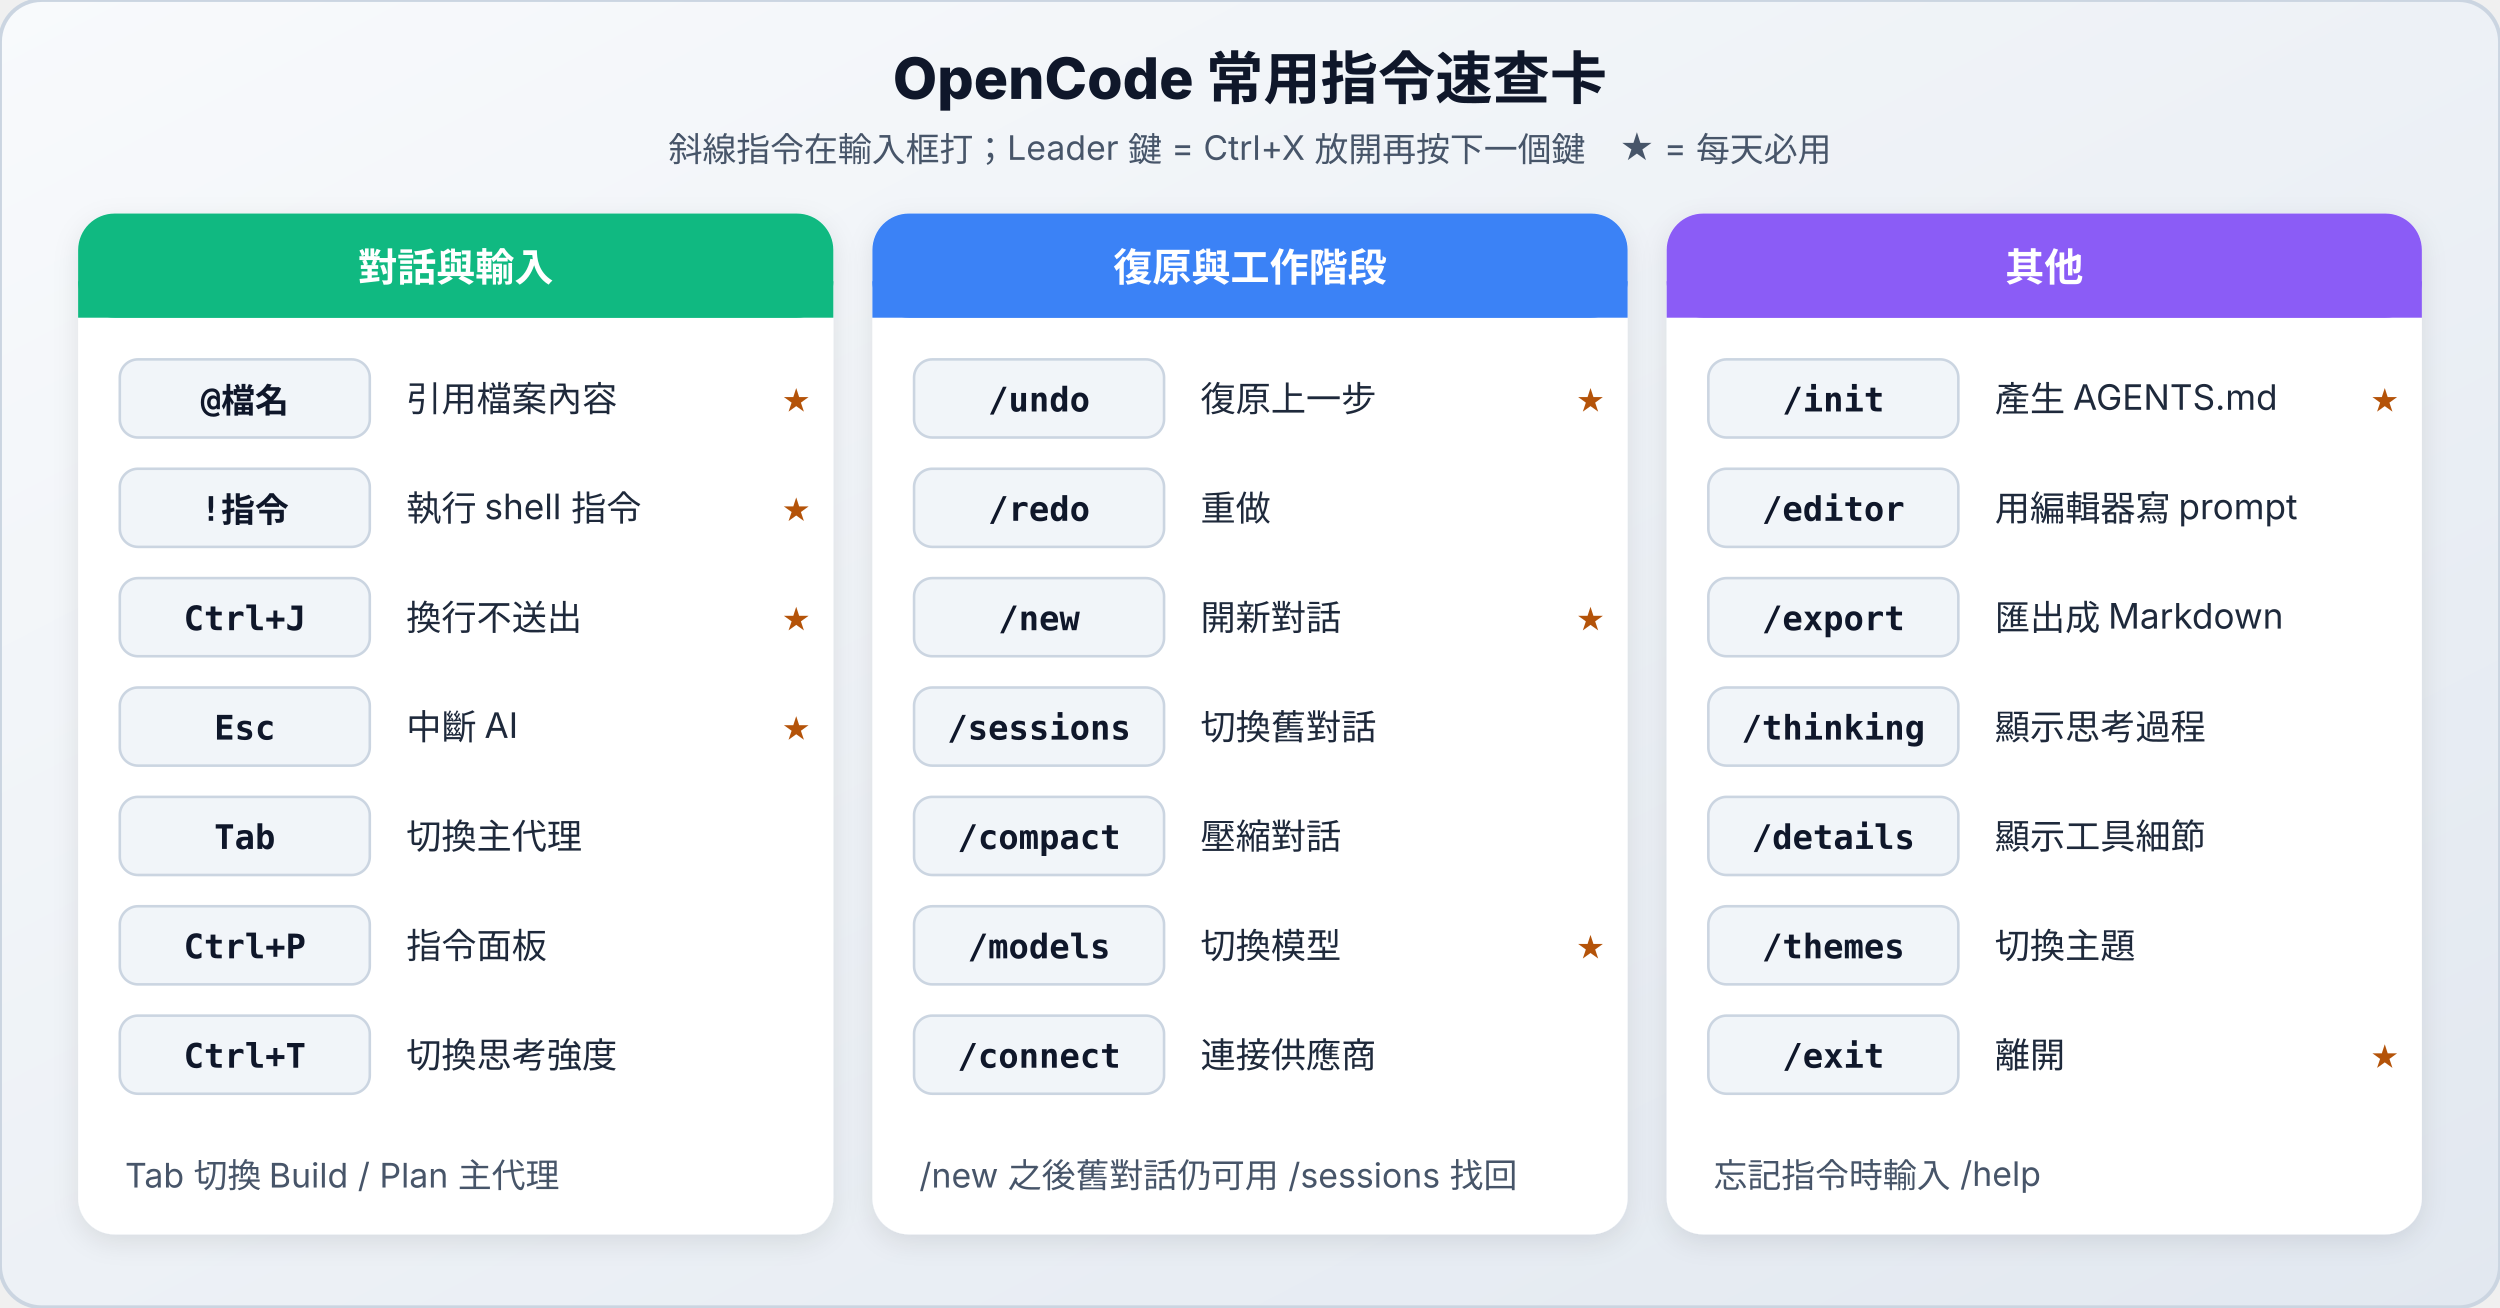
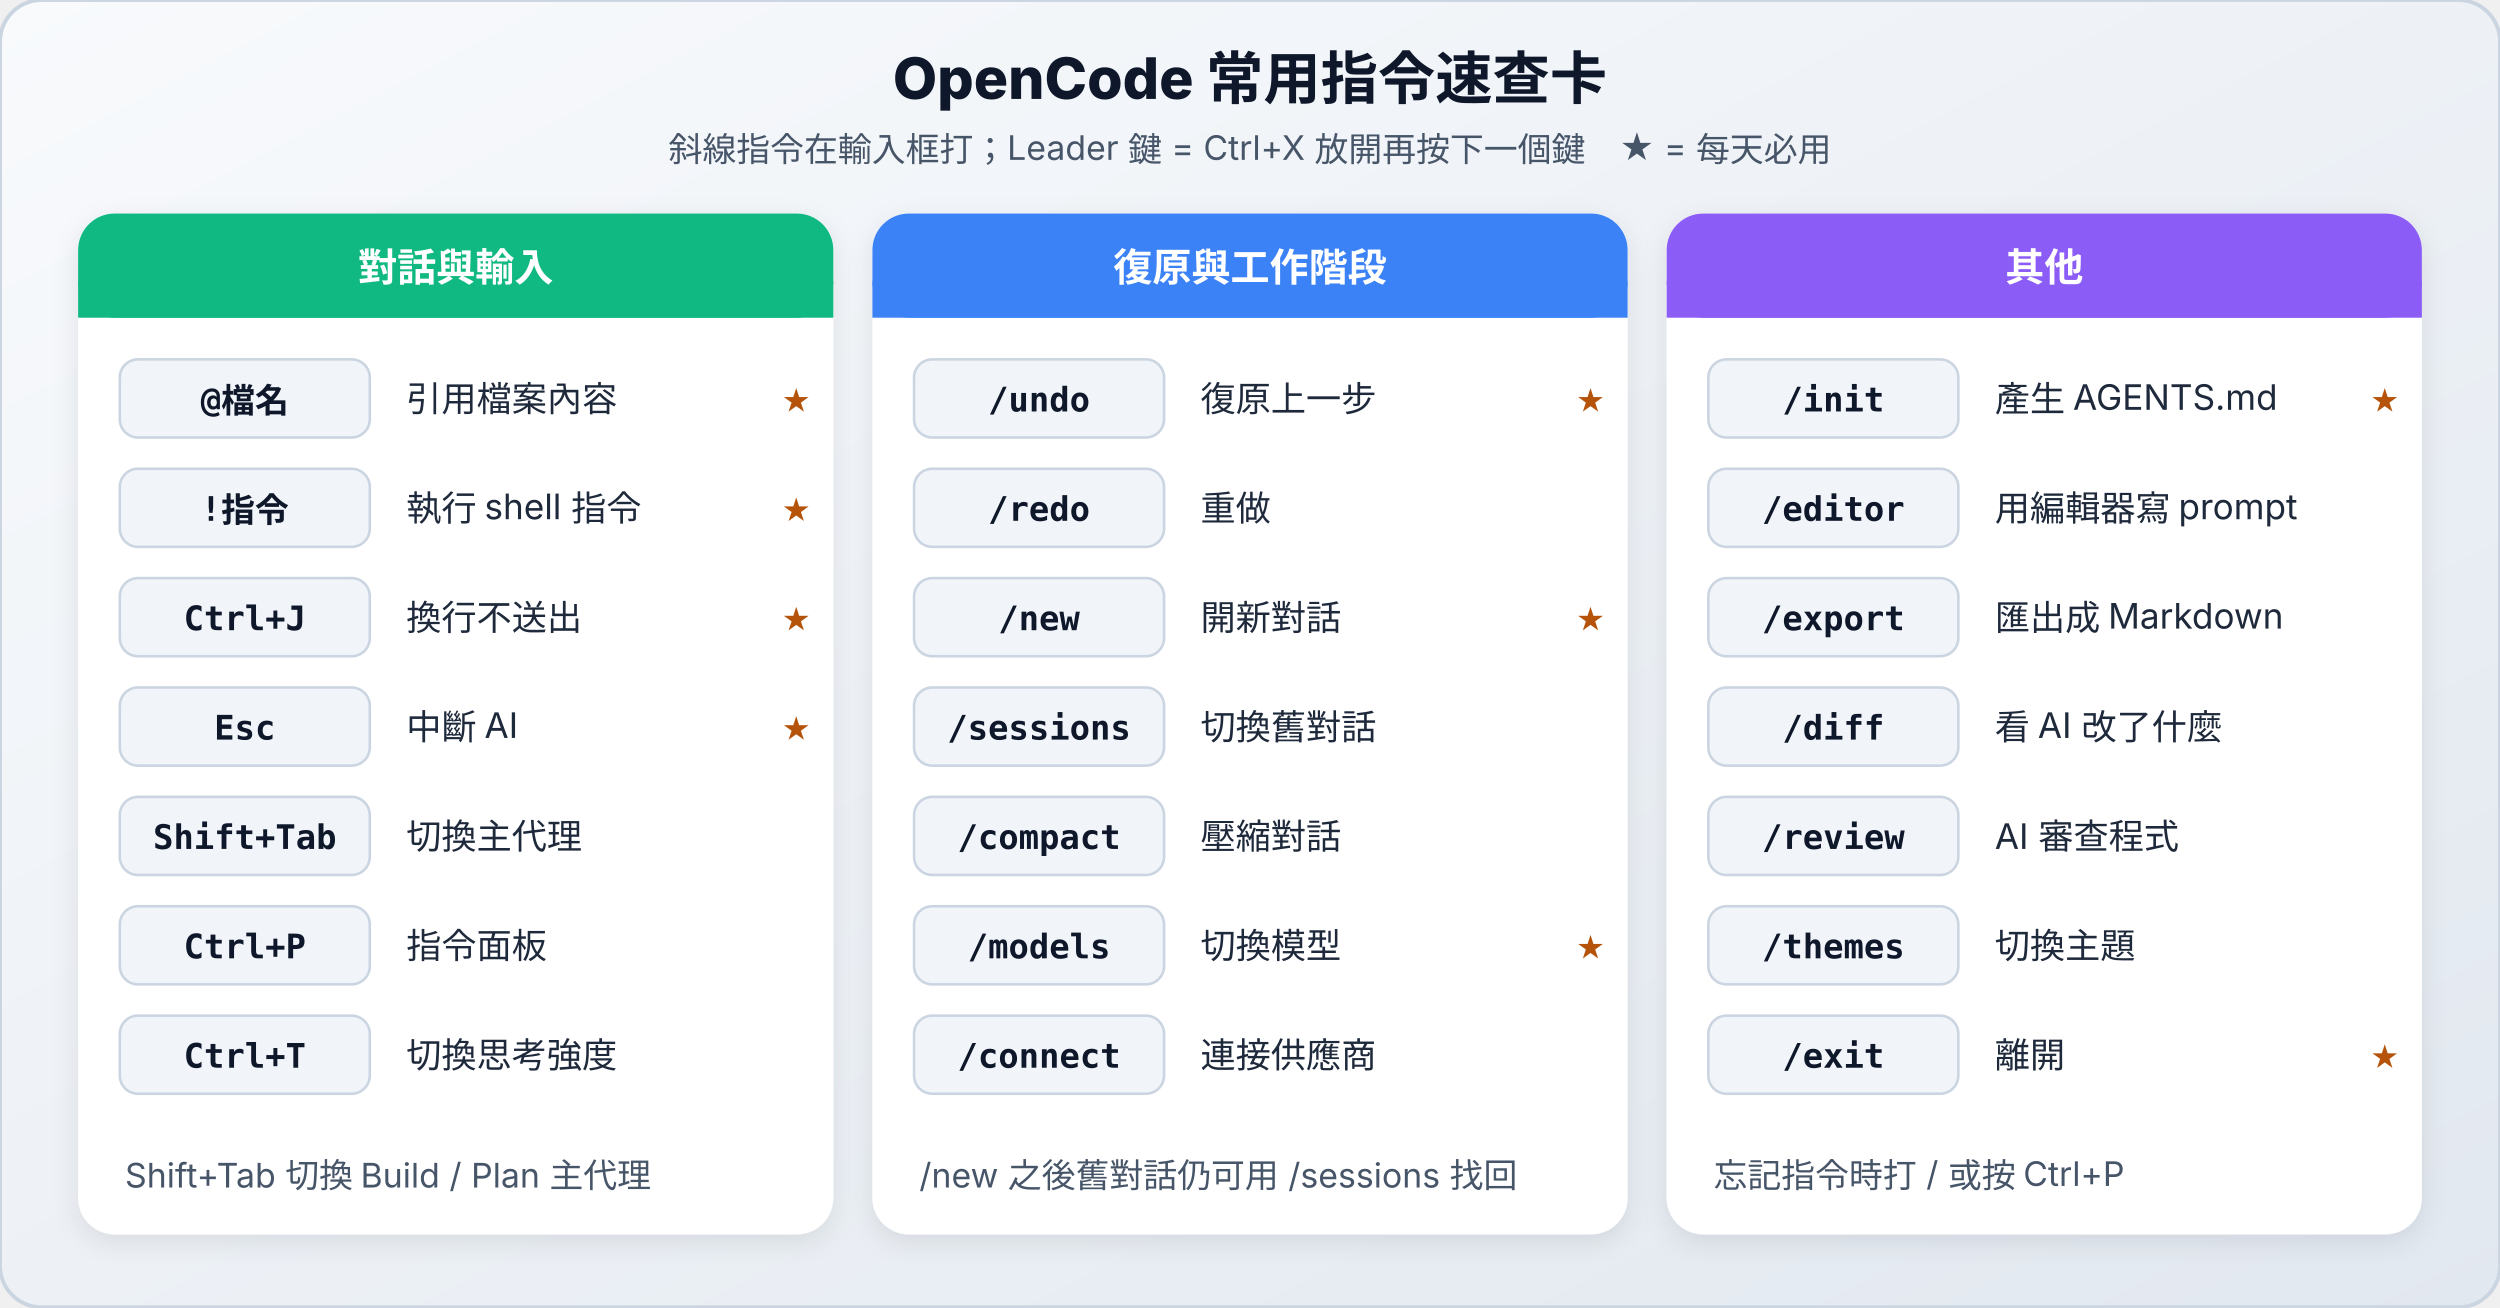
<svg xmlns="http://www.w3.org/2000/svg" viewBox="0 0 960 502" width="100%">
  <defs>
    <linearGradient id="bg" x1="0%" y1="0%" x2="100%" y2="100%">
      <stop offset="0%" stop-color="#f8fafc" />
      <stop offset="100%" stop-color="#e2e8f0" />
    </linearGradient>
    <filter id="shadow" x="-10%" y="-10%" width="120%" height="120%">
      <feDropShadow dx="0" dy="3" stdDeviation="5" flood-color="#0f172a" flood-opacity="0.09" />
    </filter>
  </defs>
  <style>
    text { font-family: -apple-system, BlinkMacSystemFont, "PingFang TC", "Noto Sans TC", "Microsoft JhengHei", sans-serif; }
    .title { font-size: 22px; font-weight: 800; fill: #0f172a; }
    .sub { font-size: 13px; fill: #475569; }
    .colTitle { font-size: 15px; font-weight: 800; fill: #ffffff; }
    .key { font-family: "SF Mono", Menlo, Consolas, monospace; font-size: 13px; font-weight: 700; fill: #0f172a; }
    .act { font-size: 13.5px; fill: #1e293b; }
    .star { font-size: 11px; font-weight: 700; fill: #b45309; }
  </style>
  <rect width="960" height="502" rx="16" fill="url(#bg)" stroke="#cbd5e1" stroke-width="1.5" />
  <text x="480" y="38" class="title" text-anchor="middle">OpenCode 常用指令速查卡</text>
  <text x="480" y="62" class="sub" text-anchor="middle">斜線指令在輸入框打；Leader 鍵 = Ctrl+X 放開再按下一個鍵　★ = 每天必用</text>
  <g filter="url(#shadow)">
    <rect x="30" y="82" width="290" height="392" rx="14" fill="#ffffff" />
  </g>
  <rect x="30" y="82" width="290" height="40" rx="14" fill="#10b981" />
  <rect x="30" y="108" width="290" height="14" fill="#10b981" />
  <text x="175" y="108" class="colTitle" text-anchor="middle">對話與輸入</text>
  <rect x="46" y="138" width="96" height="30" rx="7" fill="#f1f5f9" stroke="#cbd5e1" />
  <text x="94" y="158" class="key" text-anchor="middle">@檔名</text>
  <text x="156" y="158" class="act">引用檔案內容</text>
  <text x="300" y="158" class="star">★</text>
  <rect x="46" y="180" width="96" height="30" rx="7" fill="#f1f5f9" stroke="#cbd5e1" />
  <text x="94" y="200" class="key" text-anchor="middle">!指令</text>
  <text x="156" y="200" class="act">執行 shell 指令</text>
  <text x="300" y="200" class="star">★</text>
  <rect x="46" y="222" width="96" height="30" rx="7" fill="#f1f5f9" stroke="#cbd5e1" />
  <text x="94" y="242" class="key" text-anchor="middle">Ctrl+J</text>
  <text x="156" y="242" class="act">換行不送出</text>
  <text x="300" y="242" class="star">★</text>
  <rect x="46" y="264" width="96" height="30" rx="7" fill="#f1f5f9" stroke="#cbd5e1" />
  <text x="94" y="284" class="key" text-anchor="middle">Esc</text>
  <text x="156" y="284" class="act">中斷 AI</text>
  <text x="300" y="284" class="star">★</text>
  <rect x="46" y="306" width="96" height="30" rx="7" fill="#f1f5f9" stroke="#cbd5e1" />
-   <text x="94" y="326" class="key" text-anchor="middle">Tab</text>
+   <text x="94" y="326" class="key" text-anchor="middle">Shift+Tab</text>
  <text x="156" y="326" class="act">切換主代理</text>
  <rect x="46" y="348" width="96" height="30" rx="7" fill="#f1f5f9" stroke="#cbd5e1" />
  <text x="94" y="368" class="key" text-anchor="middle">Ctrl+P</text>
  <text x="156" y="368" class="act">指令面板</text>
  <rect x="46" y="390" width="96" height="30" rx="7" fill="#f1f5f9" stroke="#cbd5e1" />
  <text x="94" y="410" class="key" text-anchor="middle">Ctrl+T</text>
  <text x="156" y="410" class="act">切換思考強度</text>
-   <text x="48" y="456" class="sub">Tab 切換 Build / Plan 主代理</text>
+   <text x="48" y="456" class="sub">Shift+Tab 切換 Build / Plan 主代理</text>
  <g filter="url(#shadow)">
    <rect x="335" y="82" width="290" height="392" rx="14" fill="#ffffff" />
  </g>
  <rect x="335" y="82" width="290" height="40" rx="14" fill="#3b82f6" />
  <rect x="335" y="108" width="290" height="14" fill="#3b82f6" />
  <text x="480" y="108" class="colTitle" text-anchor="middle">復原與工作階段</text>
  <rect x="351" y="138" width="96" height="30" rx="7" fill="#f1f5f9" stroke="#cbd5e1" />
  <text x="399" y="158" class="key" text-anchor="middle">/undo</text>
  <text x="461" y="158" class="act">復原上一步</text>
  <text x="605" y="158" class="star">★</text>
  <rect x="351" y="180" width="96" height="30" rx="7" fill="#f1f5f9" stroke="#cbd5e1" />
  <text x="399" y="200" class="key" text-anchor="middle">/redo</text>
  <text x="461" y="200" class="act">重做</text>
  <rect x="351" y="222" width="96" height="30" rx="7" fill="#f1f5f9" stroke="#cbd5e1" />
  <text x="399" y="242" class="key" text-anchor="middle">/new</text>
  <text x="461" y="242" class="act">開新對話</text>
  <text x="605" y="242" class="star">★</text>
  <rect x="351" y="264" width="96" height="30" rx="7" fill="#f1f5f9" stroke="#cbd5e1" />
  <text x="399" y="284" class="key" text-anchor="middle">/sessions</text>
  <text x="461" y="284" class="act">切換舊對話</text>
  <rect x="351" y="306" width="96" height="30" rx="7" fill="#f1f5f9" stroke="#cbd5e1" />
  <text x="399" y="326" class="key" text-anchor="middle">/compact</text>
  <text x="461" y="326" class="act">壓縮對話</text>
  <rect x="351" y="348" width="96" height="30" rx="7" fill="#f1f5f9" stroke="#cbd5e1" />
  <text x="399" y="368" class="key" text-anchor="middle">/models</text>
  <text x="461" y="368" class="act">切換模型</text>
  <text x="605" y="368" class="star">★</text>
  <rect x="351" y="390" width="96" height="30" rx="7" fill="#f1f5f9" stroke="#cbd5e1" />
  <text x="399" y="410" class="key" text-anchor="middle">/connect</text>
  <text x="461" y="410" class="act">連接供應商</text>
  <text x="353" y="456" class="sub">/new 之後舊對話仍可用 /sessions 找回</text>
  <g filter="url(#shadow)">
    <rect x="640" y="82" width="290" height="392" rx="14" fill="#ffffff" />
  </g>
  <rect x="640" y="82" width="290" height="40" rx="14" fill="#8b5cf6" />
  <rect x="640" y="108" width="290" height="14" fill="#8b5cf6" />
  <text x="785" y="108" class="colTitle" text-anchor="middle">其他</text>
  <rect x="656" y="138" width="96" height="30" rx="7" fill="#f1f5f9" stroke="#cbd5e1" />
  <text x="704" y="158" class="key" text-anchor="middle">/init</text>
  <text x="766" y="158" class="act">產生 AGENTS.md</text>
  <text x="910" y="158" class="star">★</text>
  <rect x="656" y="180" width="96" height="30" rx="7" fill="#f1f5f9" stroke="#cbd5e1" />
  <text x="704" y="200" class="key" text-anchor="middle">/editor</text>
  <text x="766" y="200" class="act">用編輯器寫 prompt</text>
  <rect x="656" y="222" width="96" height="30" rx="7" fill="#f1f5f9" stroke="#cbd5e1" />
  <text x="704" y="242" class="key" text-anchor="middle">/export</text>
  <text x="766" y="242" class="act">匯出成 Markdown</text>
  <rect x="656" y="264" width="96" height="30" rx="7" fill="#f1f5f9" stroke="#cbd5e1" />
-   <text x="704" y="284" class="key" text-anchor="middle">/thinking</text>
-   <text x="766" y="284" class="act">顯示思考過程</text>
+   <text x="704" y="284" class="key" text-anchor="middle">/diff</text>
+   <text x="766" y="284" class="act">看 AI 改了什麼</text>
  <rect x="656" y="306" width="96" height="30" rx="7" fill="#f1f5f9" stroke="#cbd5e1" />
-   <text x="704" y="326" class="key" text-anchor="middle">/details</text>
-   <text x="766" y="326" class="act">顯示工具細節</text>
+   <text x="704" y="326" class="key" text-anchor="middle">/review</text>
+   <text x="766" y="326" class="act">AI 審查程式</text>
  <rect x="656" y="348" width="96" height="30" rx="7" fill="#f1f5f9" stroke="#cbd5e1" />
  <text x="704" y="368" class="key" text-anchor="middle">/themes</text>
  <text x="766" y="368" class="act">切換主題</text>
  <rect x="656" y="390" width="96" height="30" rx="7" fill="#f1f5f9" stroke="#cbd5e1" />
  <text x="704" y="410" class="key" text-anchor="middle">/exit</text>
  <text x="766" y="410" class="act">離開</text>
  <text x="910" y="410" class="star">★</text>
-   <text x="658" y="456" class="sub">忘記指令時輸入 /help</text>
+   <text x="658" y="456" class="sub">忘記指令時打 / 或按 Ctrl+P</text>
</svg>
